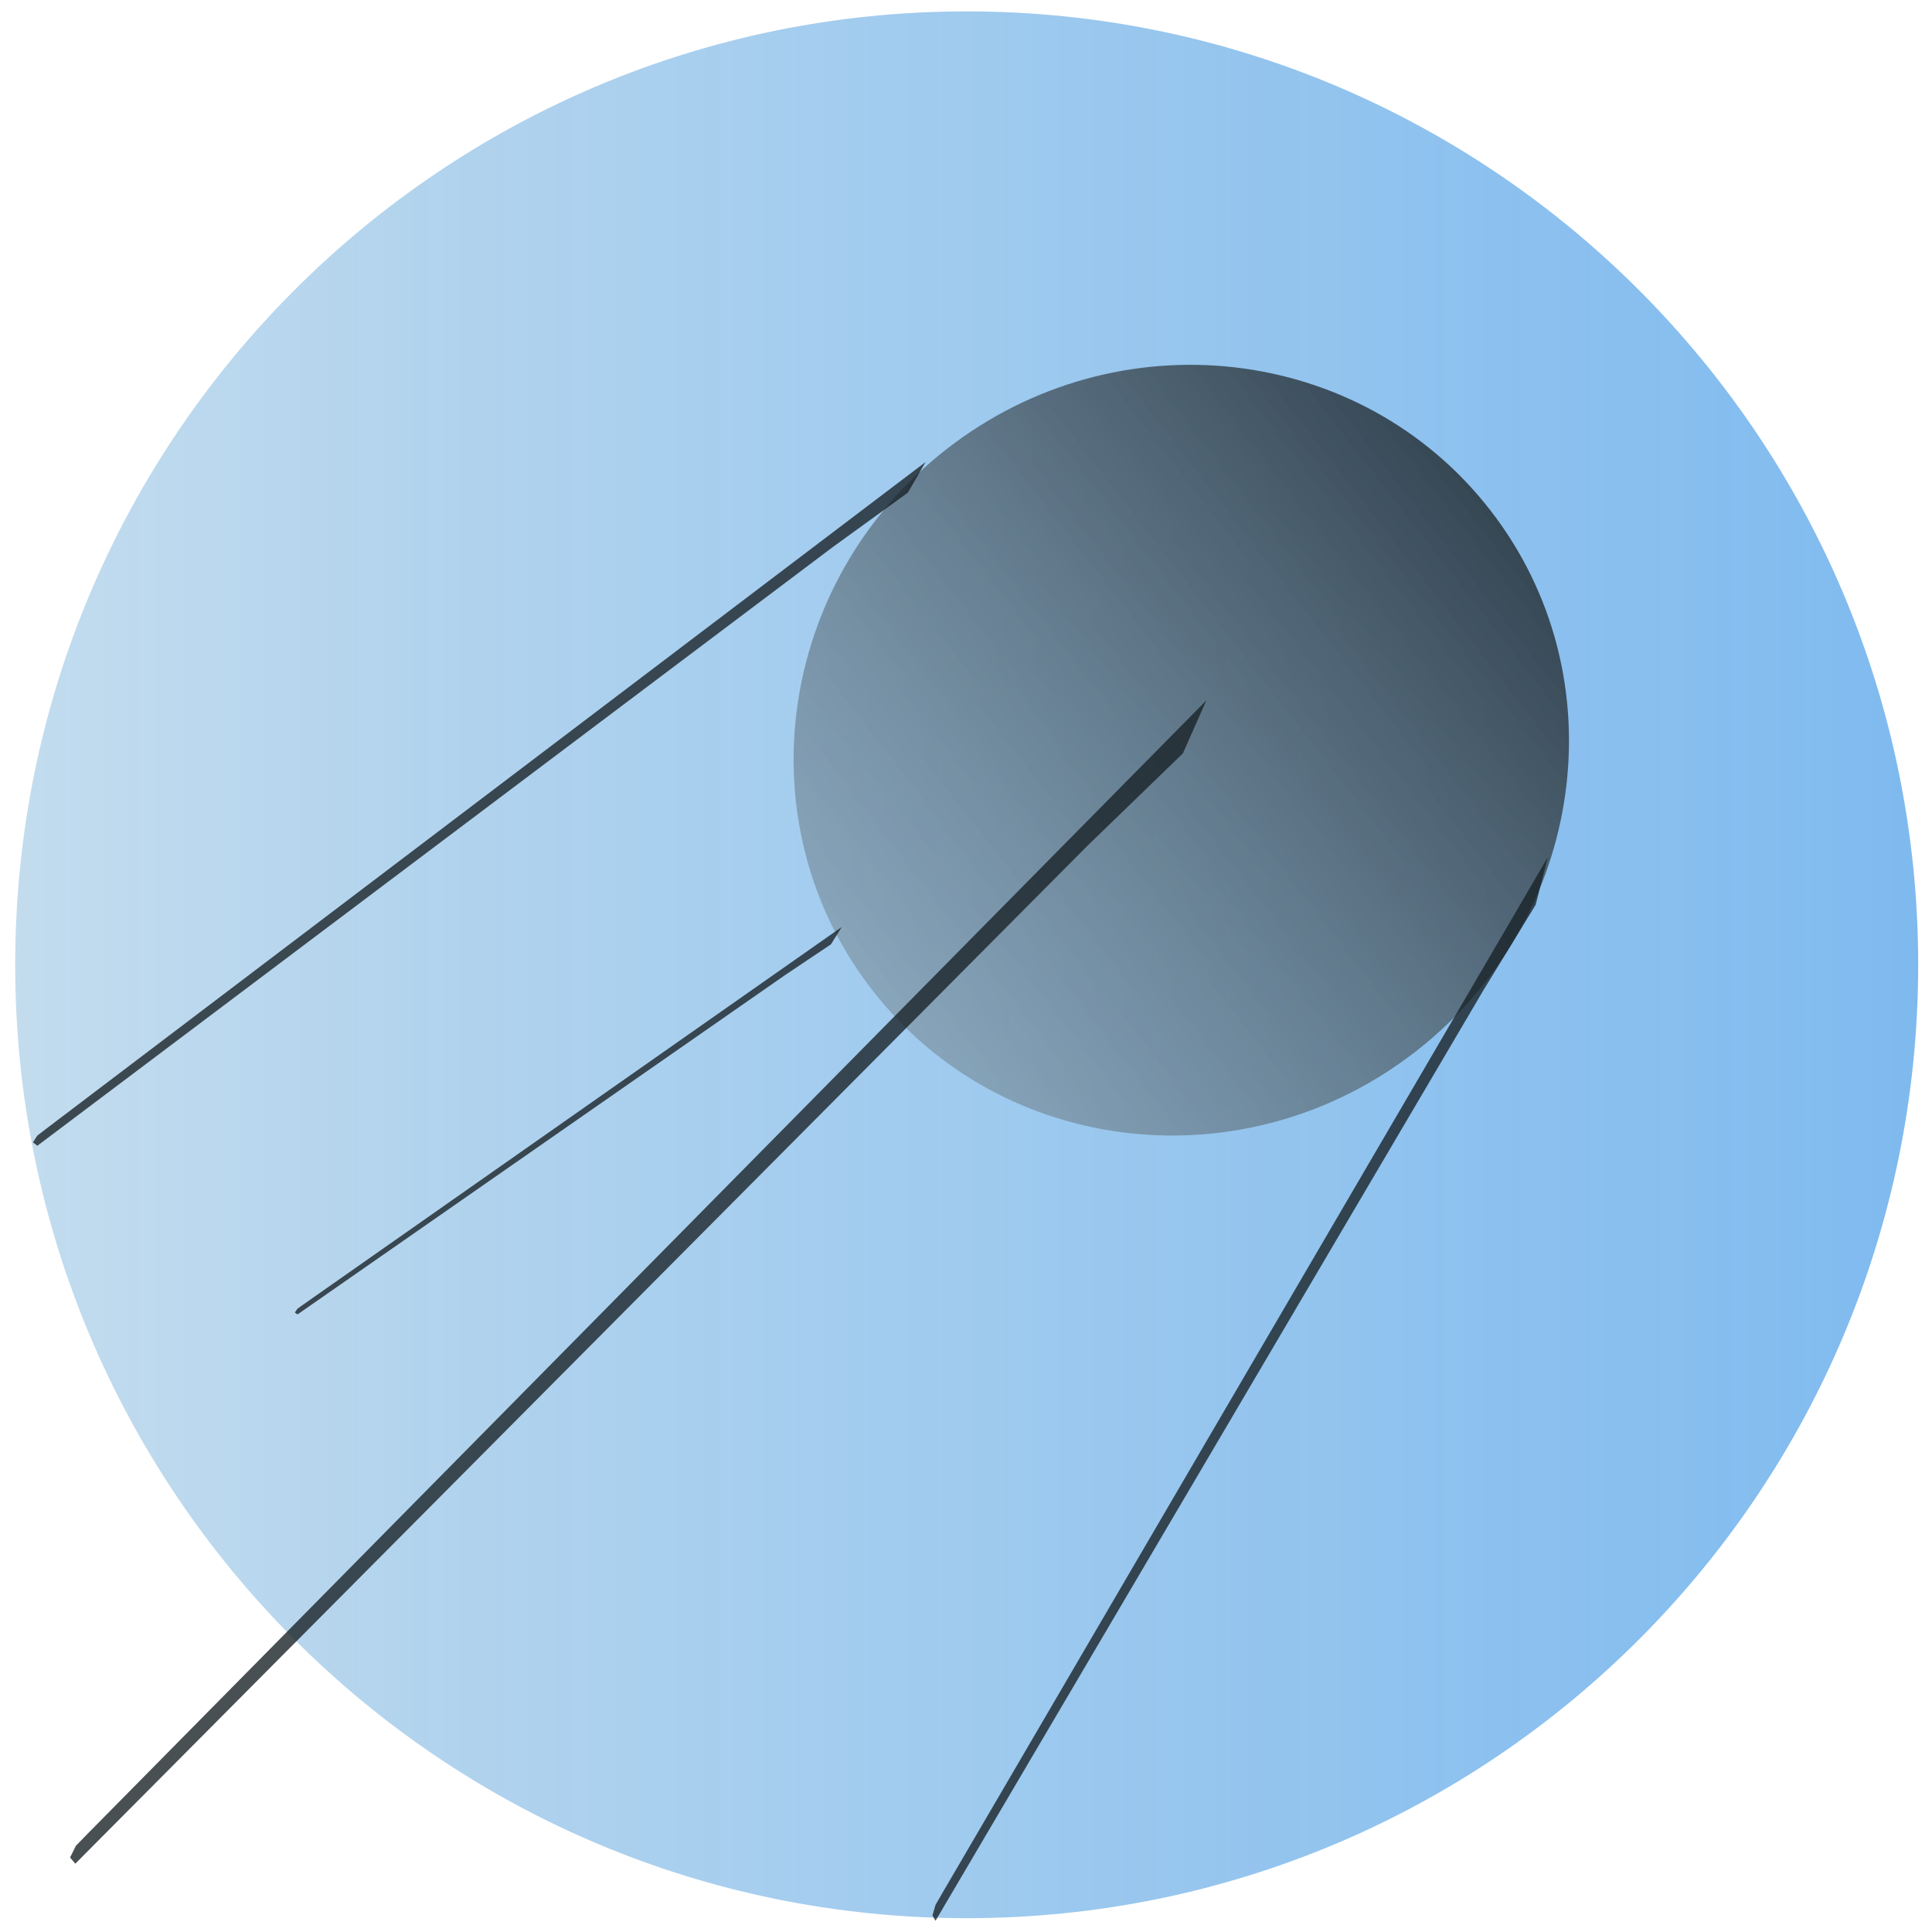
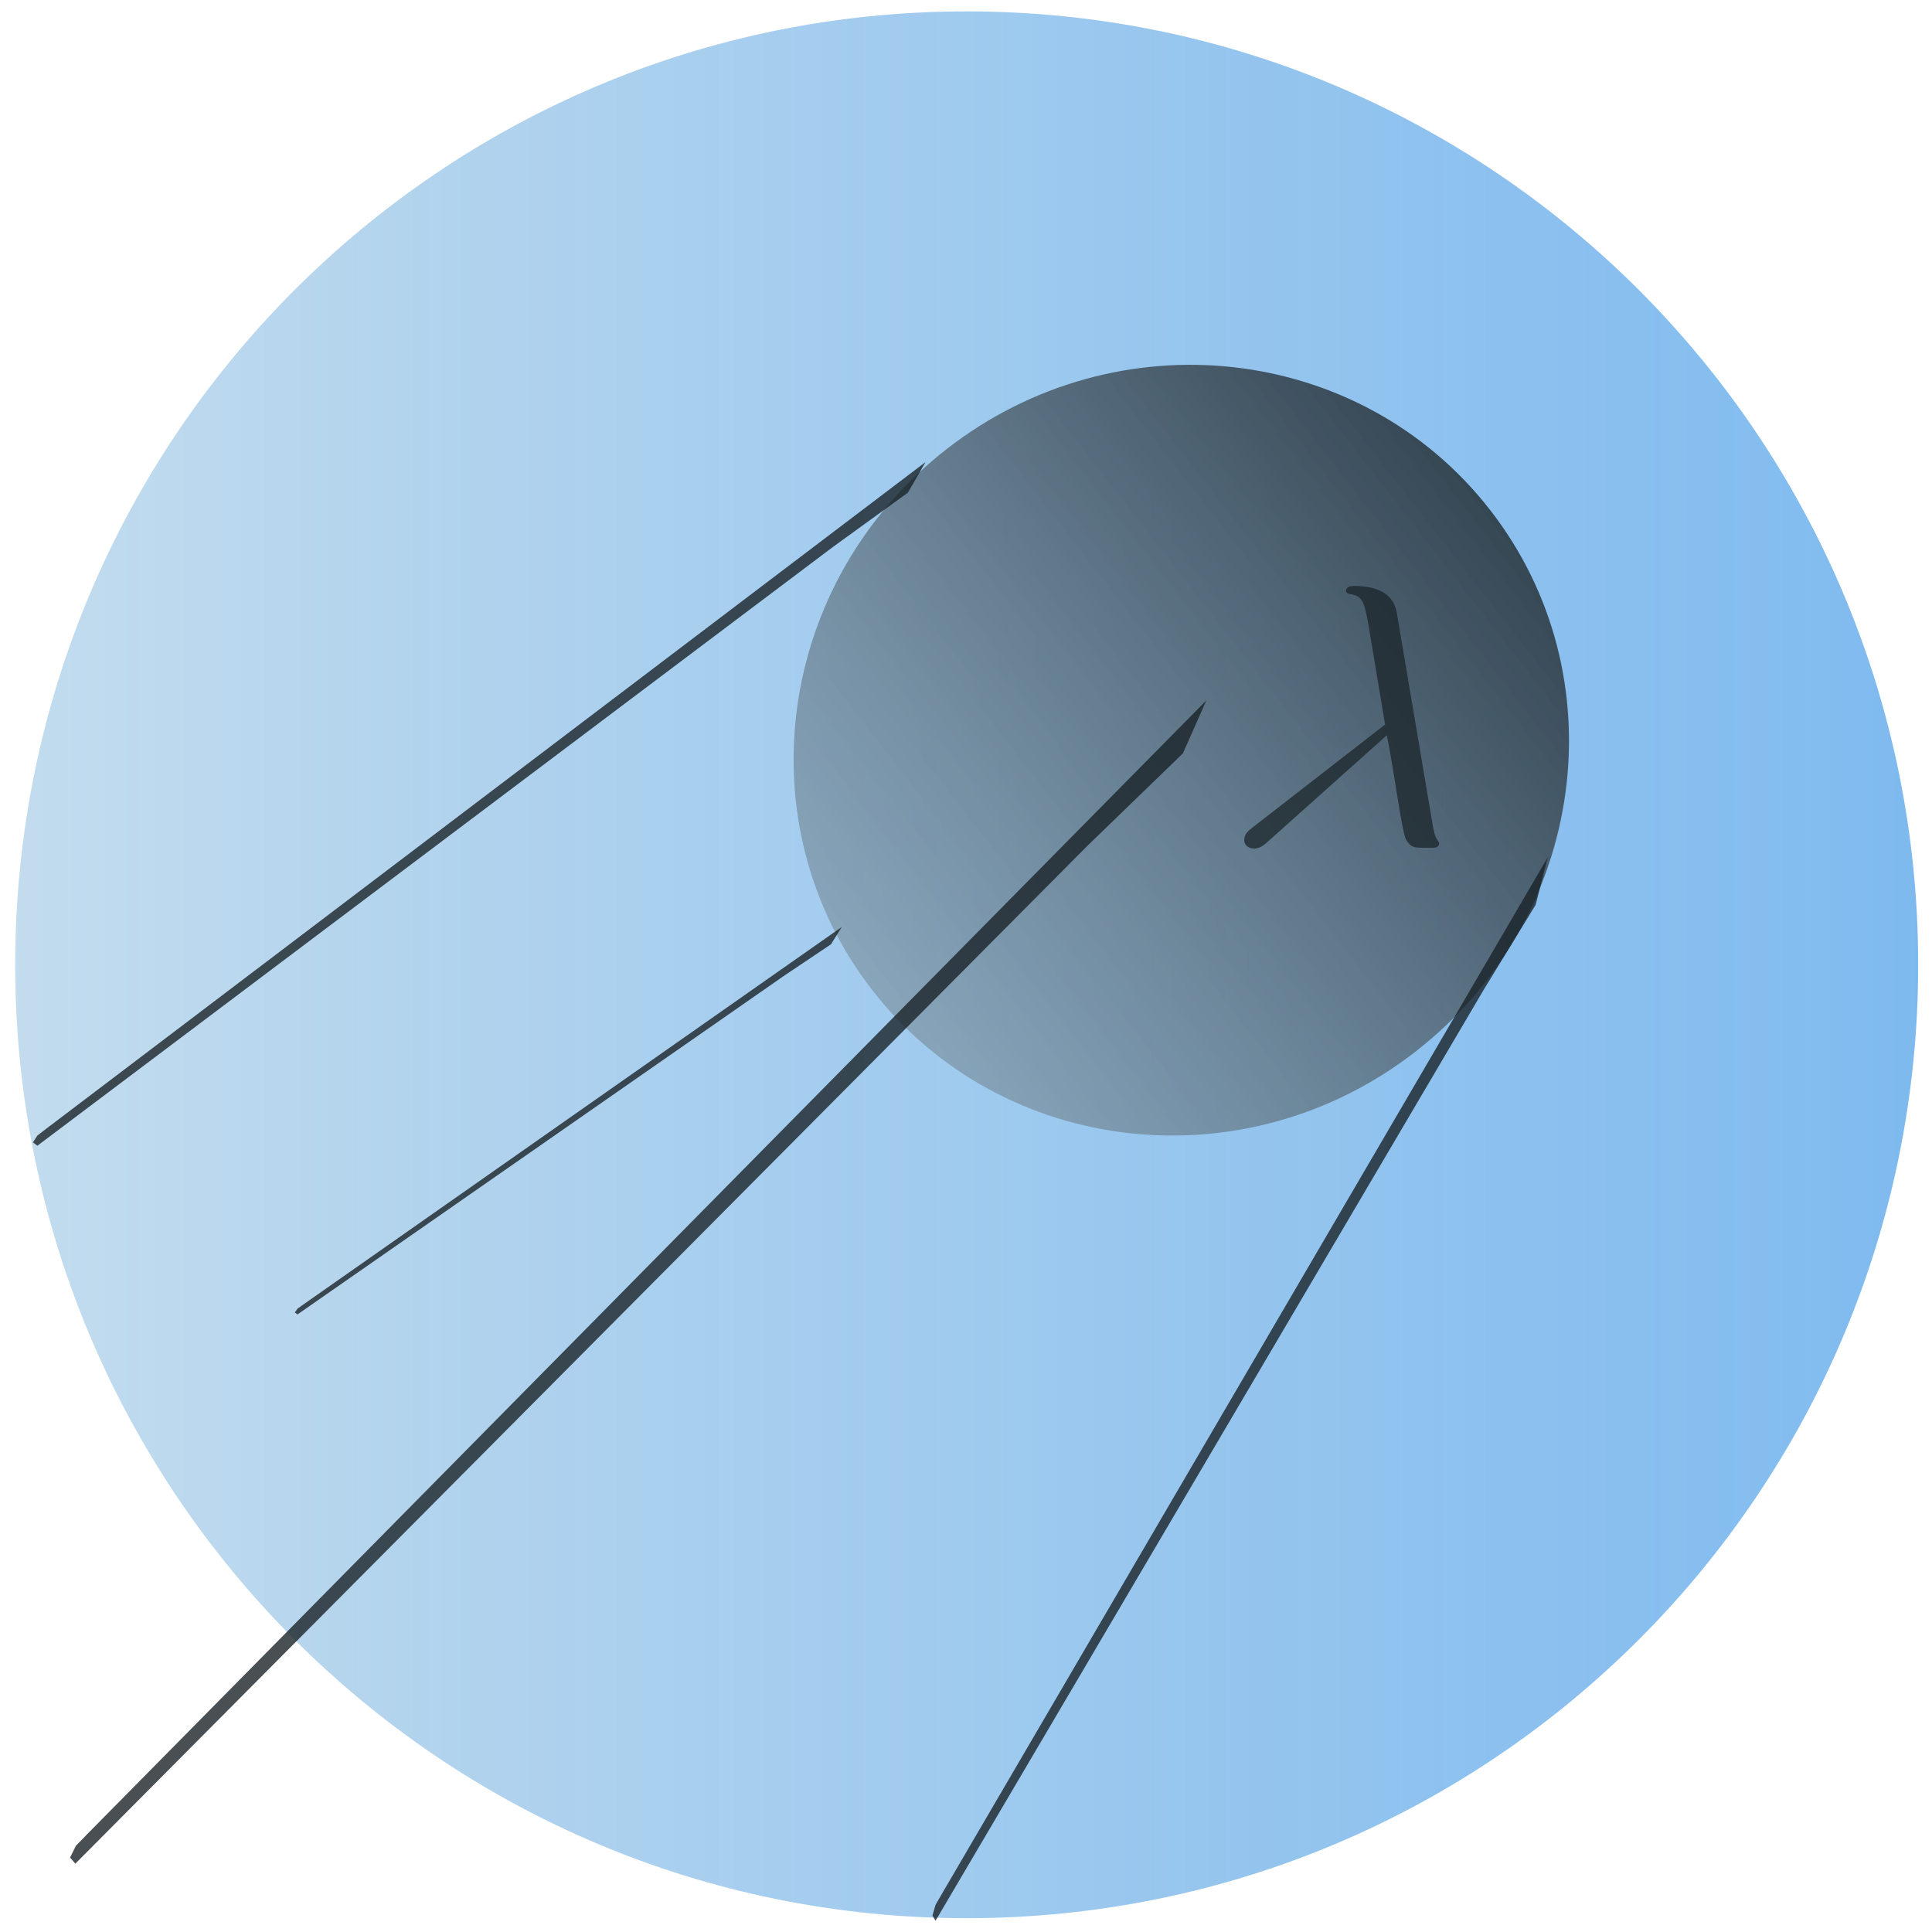
<svg xmlns="http://www.w3.org/2000/svg" xmlns:xlink="http://www.w3.org/1999/xlink" width="300mm" height="300mm" viewBox="0 0 300 300" version="1.1" id="svg1">
  <defs id="defs1">
    <linearGradient id="linearGradient34">
      <stop style="stop-color:#364754;stop-opacity:1;" offset="0" id="stop34" />
      <stop style="stop-color:#7f98aa;stop-opacity:0.757;" offset="1" id="stop35" />
    </linearGradient>
    <linearGradient id="linearGradient16">
      <stop style="stop-color:#bcd8ec;stop-opacity:0.993;" offset="0" id="stop16" />
      <stop style="stop-color:#61aaeb;stop-opacity:0.89;" offset="1" id="stop21" />
    </linearGradient>
    <rect x="21.792" y="105.327" width="363.195" height="185.23" id="rect1" />
    <linearGradient xlink:href="#linearGradient16" id="linearGradient21" x1="2.359" y1="149.812" x2="297.854" y2="149.812" gradientUnits="userSpaceOnUse" />
    <linearGradient xlink:href="#linearGradient34" id="linearGradient35" x1="126.809" y1="125.335" x2="248.31" y2="125.335" gradientUnits="userSpaceOnUse" gradientTransform="translate(-260.7326,-329.9368)" />
  </defs>
  <g id="layer1">
    <text xml:space="preserve" transform="scale(0.2645833)" id="text1" style="text-align:start;writing-mode:lr-tb;direction:ltr;white-space:pre;shape-inside:url(#rect1);display:inline;fill:#000000" />
    <ellipse style="opacity:0.91;fill:url(#linearGradient21);fill-opacity:1;stroke-width:0.286" id="path5" cx="150.107" cy="149.812" rx="147.748" ry="148.042" />
    <ellipse style="opacity:1;fill:url(#linearGradient35);stroke-width:0.265" id="path34" cx="-73.173" cy="-204.602" rx="60.75" ry="59.276" transform="rotate(142.0963)" />
    <path style="opacity:1;fill:#192126;fill-opacity:0.788;stroke-width:0.397" d="m 187.324,108.756 -173.793,176.06 -1.748,1.797 -0.903,1.825 0.815,0.953 157.162,-158.059 14.825,-14.352 z" id="path35" />
    <path style="fill:#192126;fill-opacity:0.788;stroke-width:0.28" d="m 240.344,133.109 -94.13,161.039 -0.946,1.643 -0.473,1.643 0.473,0.822 85.143,-144.606 8.041,-13.146 z" id="path35-6" />
    <path style="fill:#192126;fill-opacity:0.788;stroke-width:0.27" d="M 143.72,71.747 7.173,175.272 5.801,176.328 5.115,177.384 5.801,177.912 129.311,84.951 140.975,76.5 Z" id="path35-9" />
    <path style="fill:#192126;fill-opacity:0.788;stroke-width:0.159" d="m 130.711,143.941 -83.671,58.664 -0.841,0.599 -0.42,0.599 0.42,0.299 75.683,-52.678 7.148,-4.789 z" id="path35-9-9" />
+     <text xml:space="preserve" style="font-style:italic;font-size:59.553px;font-family:'STIX Two Math';-inkscape-font-specification:'STIX Two Math Italic';text-align:start;writing-mode:lr-tb;direction:ltr;text-anchor:start;opacity:0.91;fill:#192126;fill-opacity:0.788;stroke-width:1.117" x="183.766" y="135.301" id="text2" transform="scale(1.032771,0.9682692)">
+       <tspan id="tspan1" style="stroke-width:1.117" x="183.766" y="135.301">𝜆</tspan>
+     </text>
  </g>
</svg>
